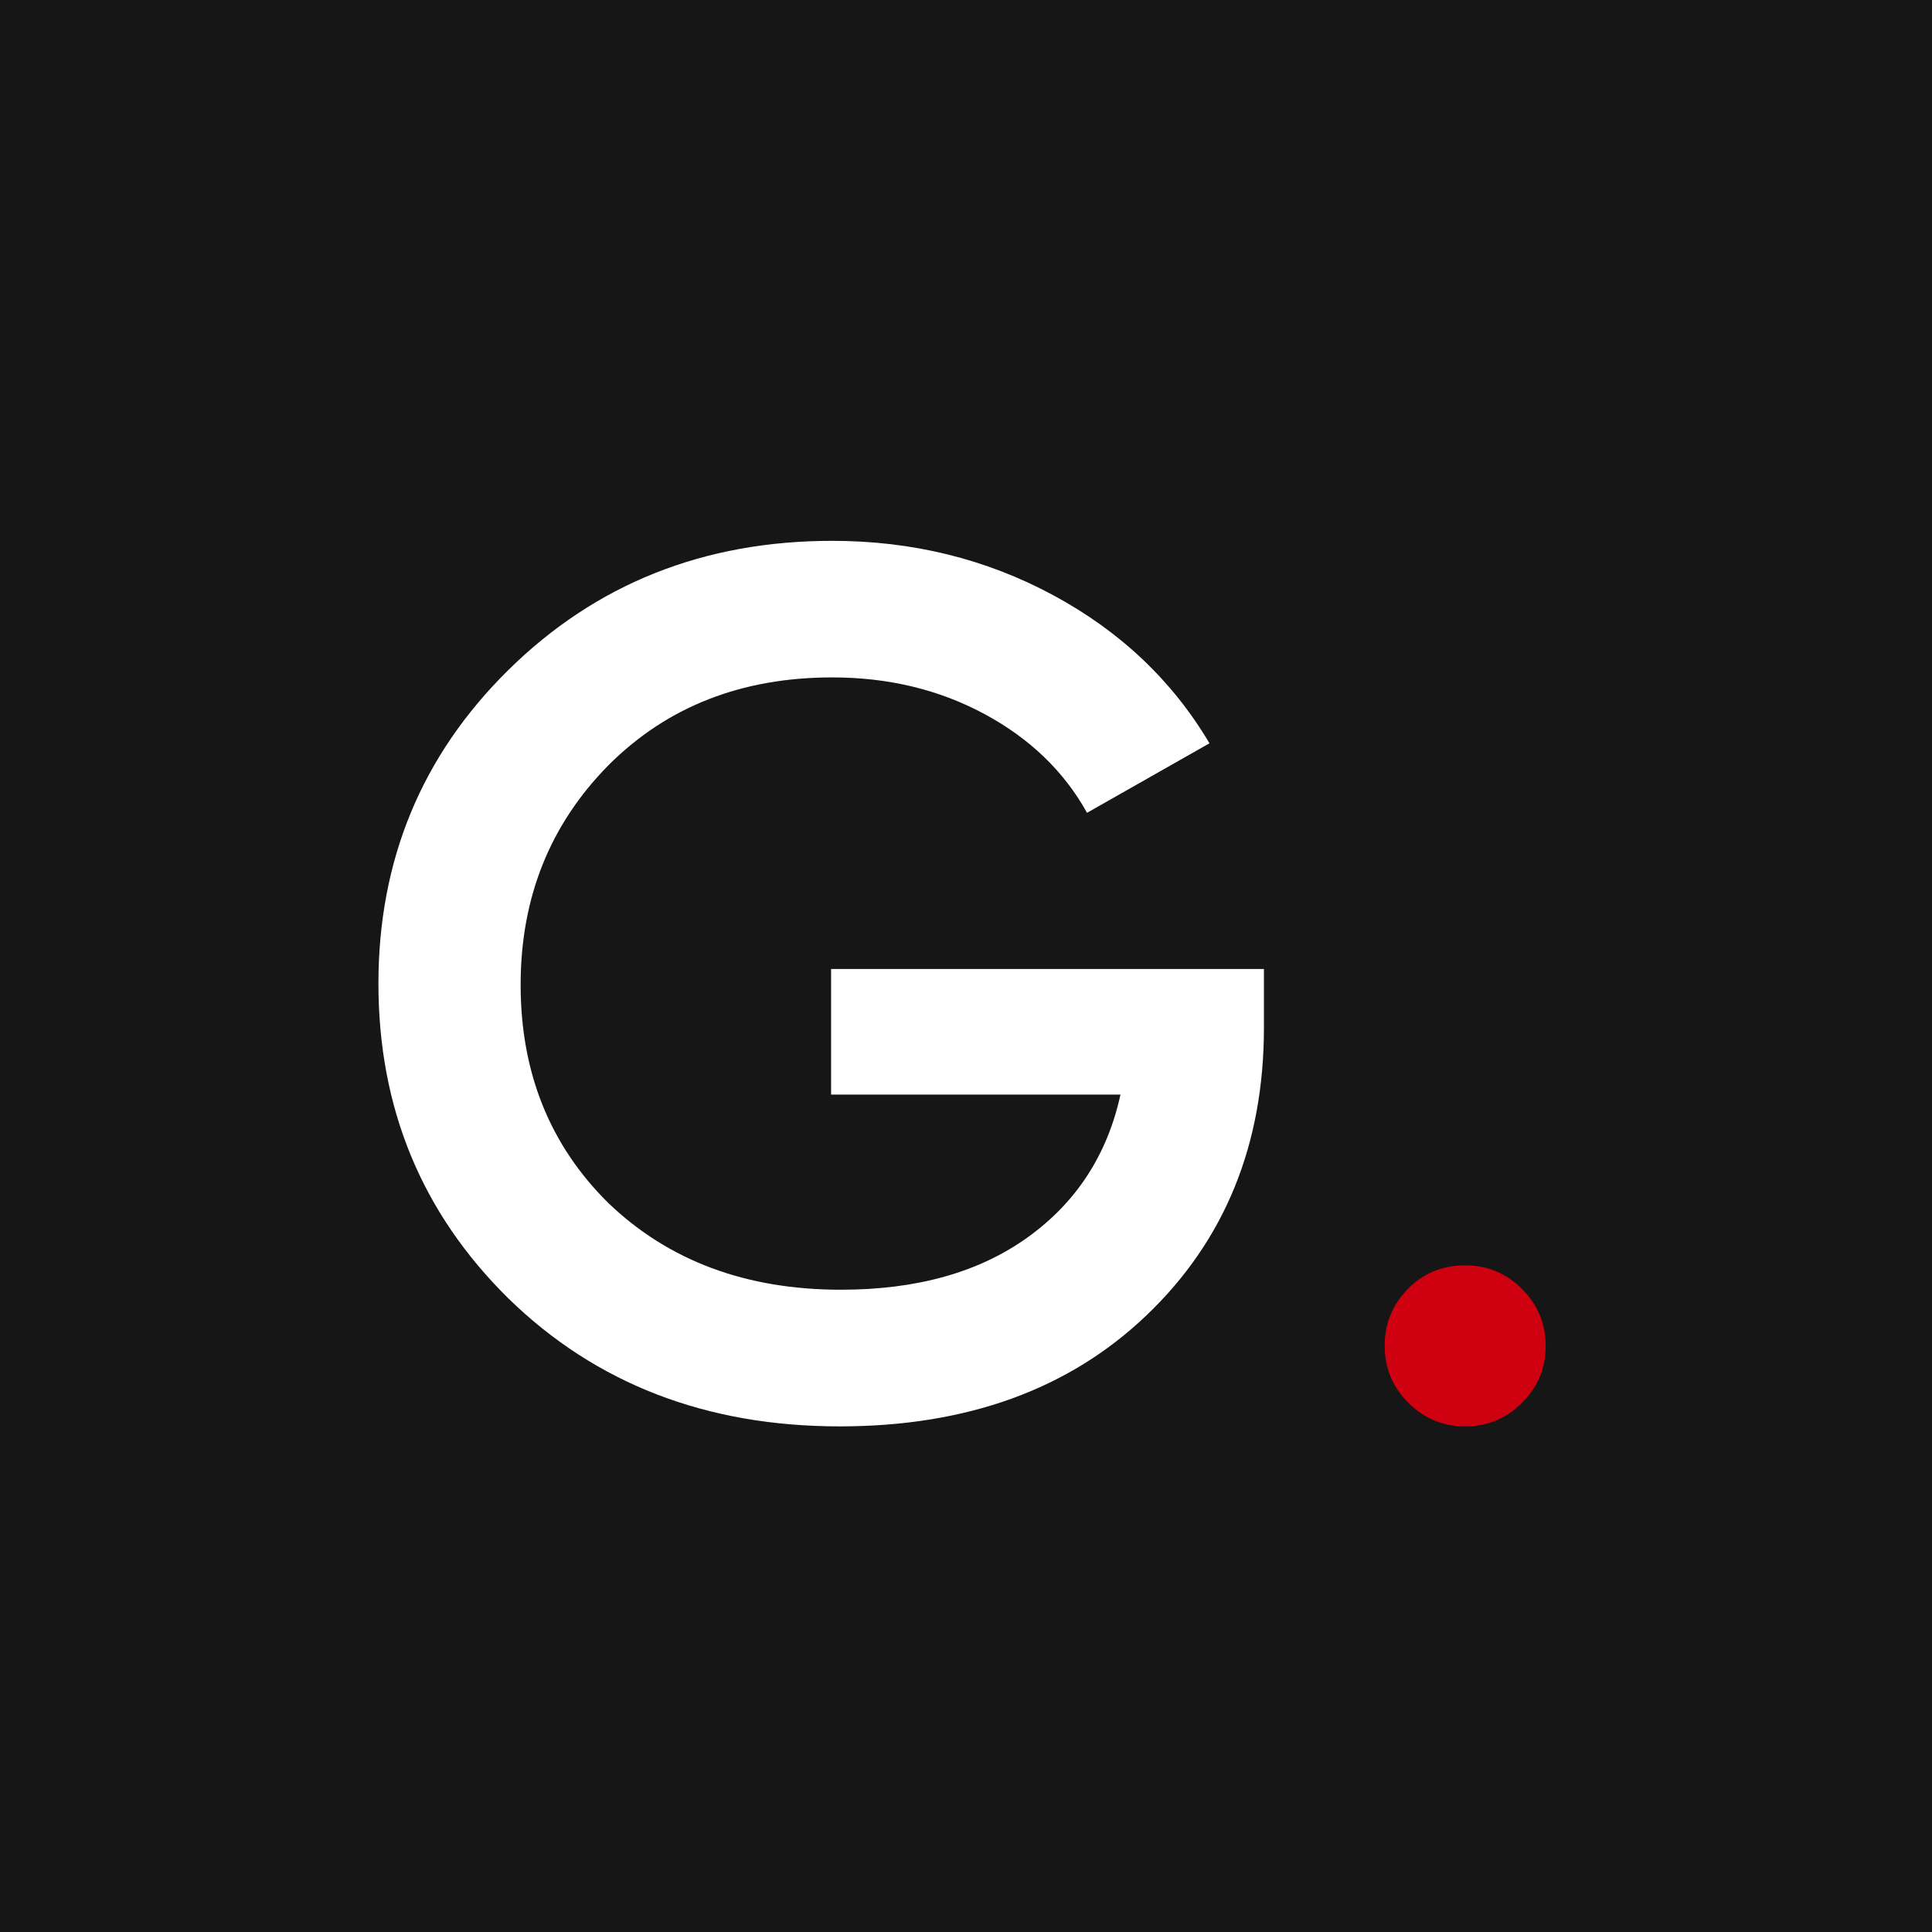
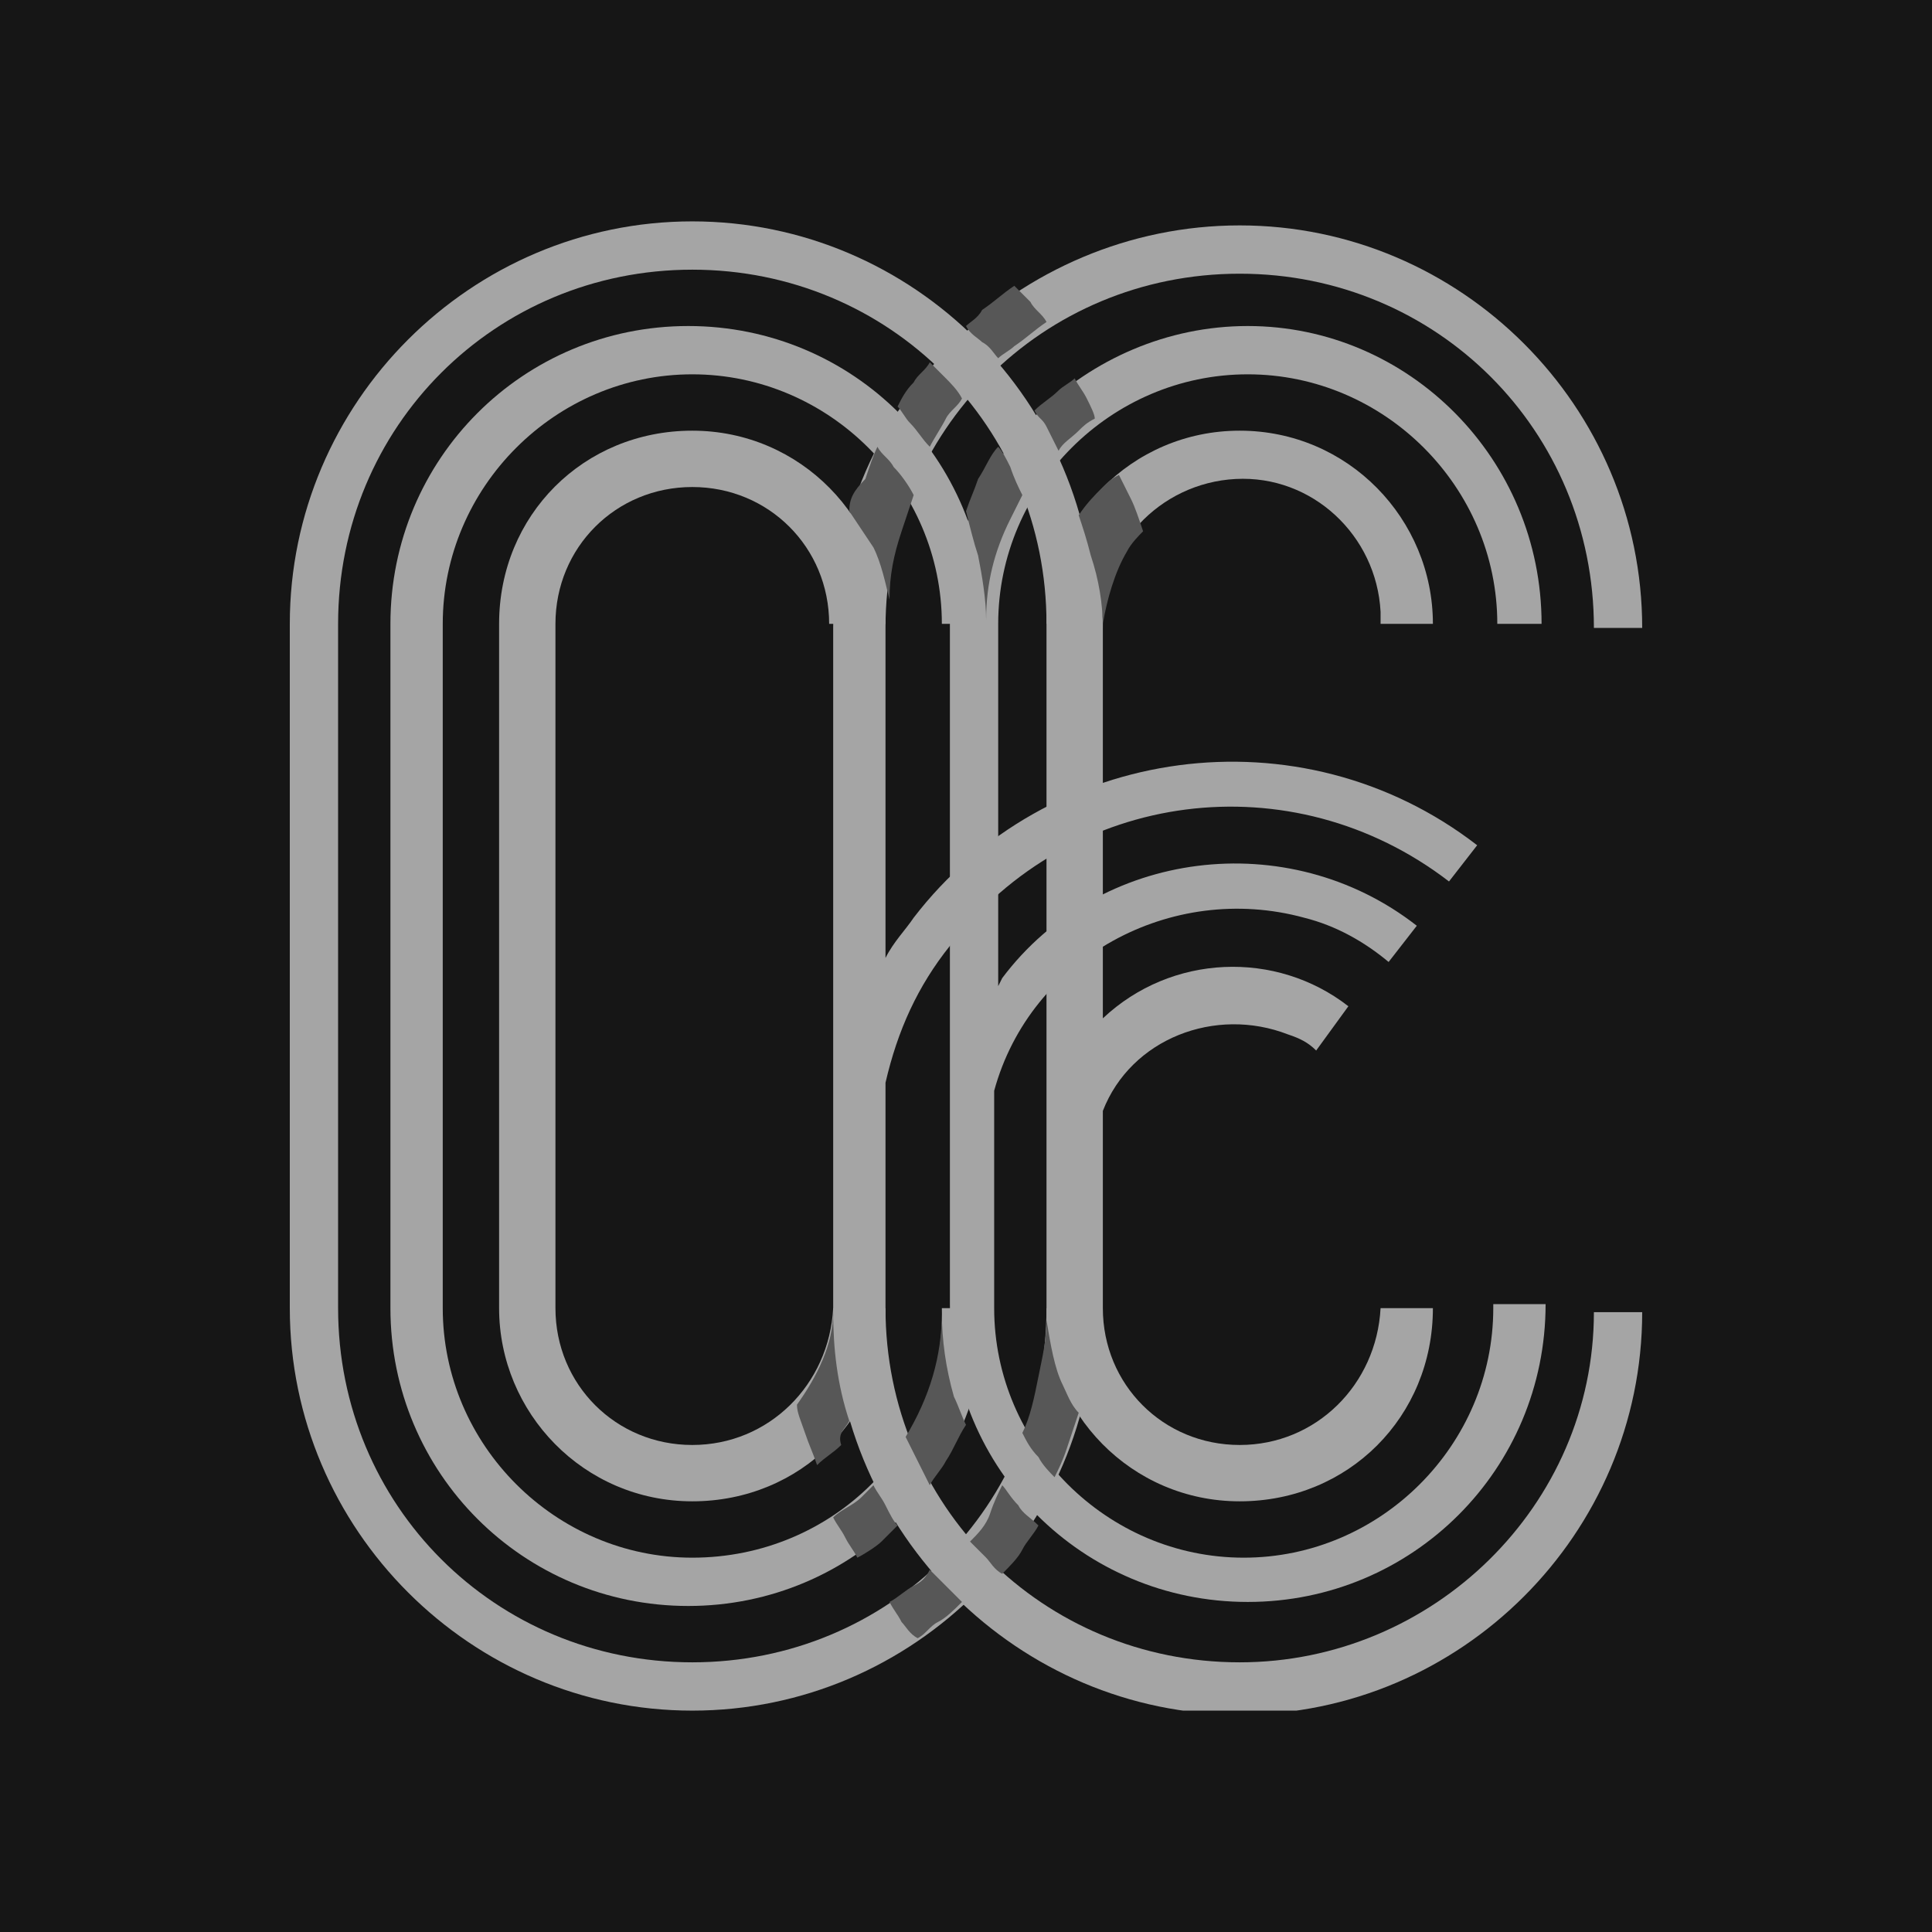
- <svg xmlns="http://www.w3.org/2000/svg" viewBox="0 0 48 48">
-   <defs />
-   <g fill="none" fill-rule="nonzero">
-     <path fill="#161616" d="M0 0h48v48H0z" />
-     <path fill="#FFF" d="M20.863 35.438c3.155 0 5.695-.919 7.62-2.758C30.429 30.822 31.402 28.438 31.402 25.529v-1.455H20.648v3.121h7.19c-.328 1.495-1.096 2.677-2.304 3.545-1.209.869-2.755 1.303-4.64 1.303-2.356 0-4.281-.717-5.777-2.152-1.454-1.434-2.182-3.242-2.182-5.424 0-2.162.727-3.98 2.182-5.455 1.454-1.455 3.308-2.182 5.561-2.182 1.393 0 2.653.303 3.779.909 1.127.606 1.977 1.424 2.55 2.455l3.042-1.727c-.922-1.556-2.217-2.783-3.887-3.682-1.669-.899-3.498-1.348-5.485-1.348-3.196 0-5.879 1.071-8.05 3.212C10.477 18.771 9.402 21.367 9.402 24.438c0 3.091 1.075 5.697 3.226 7.818C14.8 34.377 17.544 35.438 20.863 35.438z" />
-     <path fill="#CF000F" d="M36.402 35.438c.551 0 1.022-.196 1.413-.587.391-.391.587-.862.587-1.413 0-.551-.196-1.022-.587-1.413C37.424 31.634 36.953 31.438 36.402 31.438c-.569 0-1.044.196-1.427.587-.382.391-.573.862-.573 1.413 0 .551.196 1.022.587 1.413.391.391.862.587 1.413.587z" />
+ <svg xmlns="http://www.w3.org/2000/svg" xmlns:xlink="http://www.w3.org/1999/xlink" version="1.1" id="Capa_1" x="0px" y="0px" viewBox="0 0 48 48" style="enable-background:new 0 0 48 48;" xml:space="preserve">
+   <style type="text/css">
+ 	.st0{fill:#161616;}
+ 	.st1{opacity:0.61;}
+ 	.st2{clip-path:url(#SVGID_00000047778310439095470220000013015358014433376163_);}
+ 	.st3{fill:#FFFFFF;}
+ 	.st4{fill:#7F7F7F;}
+ </style>
+   <g>
+     <path class="st0" d="M0,0h48v48H0V0z" />
+     <g id="Capa_2_00000040556325365992926420000011199446328010204830_">
+       <g id="Capa_1-2">
+         <g class="st1">
+           <g>
+             <defs>
+               <rect id="SVGID_1_" x="7.2" y="5.5" width="33.6" height="37" />
+             </defs>
+             <clipPath id="SVGID_00000060001122063775238430000004208766377193725316_">
+               <use xlink:href="#SVGID_1_" style="overflow:visible;" />
+             </clipPath>
+             <g style="clip-path:url(#SVGID_00000060001122063775238430000004208766377193725316_);">
+               <path class="st3" d="M30.8,41.3c-4.9,0-8.8-3.9-8.8-8.8l0,0v-5.6c0.3-1.3,0.8-2.4,1.6-3.4c3-3.9,8.5-4.6,12.4-1.6l0.7-0.9        c-4.4-3.4-10.7-2.5-14,1.8c-0.2,0.3-0.5,0.6-0.7,1v-8.2c0-4.9,3.9-8.8,8.8-8.8s8.8,3.9,8.8,8.8c0,0,0,0,0,0h1.2        c0-5.5-4.5-10-10-10c0,0,0,0,0,0c-5.5,0-10.1,4.5-10.1,10v17c0.1,5.5,4.6,10,10.1,10c5.5,0,10-4.5,10-10h-1.2        C39.6,37.4,35.6,41.3,30.8,41.3" />
+               <path class="st3" d="M30.8,35.9c-1.9,0-3.4-1.5-3.4-3.4c0,0,0,0,0,0v-4.9c0.7-1.8,2.8-2.6,4.6-1.9c0.3,0.1,0.5,0.2,0.7,0.4        l0.8-1.1c-1.8-1.4-4.4-1.3-6.1,0.3v-9.8c-0.1-1.9,1.4-3.5,3.3-3.6c1.9-0.1,3.5,1.4,3.6,3.3c0,0.1,0,0.2,0,0.3h1.3        c0-2.6-2.1-4.8-4.8-4.8S26,12.9,26,15.5v17c0,2.6,2.1,4.8,4.8,4.8s4.8-2.1,4.8-4.8h-1.3C34.2,34.4,32.7,35.9,30.8,35.9        C30.8,35.9,30.8,35.9,30.8,35.9" />
+               <path class="st3" d="M37.1,32.5c0,3.4-2.8,6.2-6.2,6.2c-3.4,0-6.2-2.8-6.2-6.2l0,0v-5.4c0.9-3.3,4.4-5.2,7.7-4.3        c0.8,0.2,1.5,0.6,2.1,1.1l0.7-0.9c-3.2-2.5-7.9-1.9-10.3,1.3l-0.1,0.2v-9c0-3.4,2.8-6.2,6.2-6.2c3.4,0,6.2,2.8,6.2,6.2        c0,0,0,0,0,0h1.1c0-4.1-3.3-7.4-7.3-7.4s-7.4,3.3-7.4,7.3c0,0,0,0,0,0l0,0v17c0,4.1,3.3,7.4,7.4,7.4c4.1,0,7.4-3.3,7.4-7.4        H37.1z" />
+               <path class="st3" d="M17.2,38.7c-3.4,0-6.2-2.8-6.2-6.2c0,0,0,0,0,0v-17c0-3.4,2.8-6.2,6.2-6.2c3.4,0,6.2,2.8,6.2,6.2        c0,0,0,0,0,0h1.1c0-4.1-3.3-7.4-7.4-7.4c-4.1,0-7.4,3.3-7.4,7.4c0,0,0,0,0,0v17c0,4.1,3.3,7.4,7.4,7.4c4.1,0,7.4-3.3,7.4-7.4        h-1.1C23.5,35.9,20.7,38.7,17.2,38.7C17.2,38.7,17.2,38.7,17.2,38.7" />
+               <path class="st3" d="M17.2,35.9c-1.9,0-3.4-1.5-3.4-3.4c0,0,0,0,0,0v-17c0-1.9,1.5-3.4,3.4-3.4c1.9,0,3.4,1.5,3.4,3.4        c0,0,0,0,0,0H22c0-2.6-2.1-4.8-4.8-4.8s-4.8,2.1-4.8,4.8v17c0,2.6,2.1,4.8,4.8,4.8s4.8-2.1,4.8-4.8h-1.3        C20.6,34.4,19.1,35.9,17.2,35.9C17.2,35.9,17.2,35.9,17.2,35.9" />
+               <path class="st3" d="M17.2,41.3c-4.9,0-8.8-3.9-8.8-8.8v-17c0-4.9,3.9-8.8,8.8-8.8s8.8,3.9,8.8,8.8h1.2c0-5.5-4.5-10-10-10        s-10,4.5-10,10v17c0,5.5,4.5,10,10,10c5.5,0,10-4.5,10-10c0,0,0,0,0,0H26C26,37.4,22.1,41.3,17.2,41.3" />
+               <path class="st4" d="M21.1,12.7c0.2,0.3,0.4,0.6,0.6,0.9c0.2,0.4,0.3,0.9,0.4,1.3c0-0.6,0.1-1.1,0.3-1.7        c0.1-0.3,0.2-0.6,0.3-0.9c-0.1-0.2-0.3-0.5-0.5-0.7c-0.1-0.2-0.3-0.3-0.4-0.5c-0.1,0.2-0.2,0.5-0.3,0.8        C21.2,12.2,21.1,12.4,21.1,12.7" />
+               <path class="st4" d="M22.3,10.1c0.1-0.2,0.2-0.4,0.4-0.6C22.8,9.3,23,9.2,23.1,9c0.1,0.1,0.3,0.3,0.4,0.4s0.3,0.3,0.4,0.5        c-0.1,0.2-0.3,0.3-0.4,0.5s-0.3,0.5-0.4,0.7c-0.2-0.2-0.3-0.4-0.5-0.6C22.5,10.4,22.4,10.2,22.3,10.1" />
+               <path class="st4" d="M24,8.1c0.1-0.1,0.3-0.2,0.4-0.4c0.3-0.2,0.5-0.4,0.8-0.6c0.1,0.1,0.3,0.3,0.4,0.4        c0.1,0.2,0.3,0.3,0.4,0.5c-0.3,0.2-0.5,0.4-0.8,0.6c-0.1,0.1-0.3,0.2-0.4,0.3c-0.1-0.1-0.2-0.3-0.4-0.4        C24.3,8.4,24.1,8.3,24,8.1" />
+               <path class="st4" d="M24,12.7c0.1,0.4,0.2,0.8,0.3,1.1c0.1,0.5,0.2,1.1,0.2,1.6c0-0.9,0.2-1.7,0.6-2.5        c0.1-0.2,0.2-0.4,0.3-0.6c-0.1-0.2-0.2-0.4-0.3-0.7c-0.1-0.2-0.2-0.4-0.3-0.5c-0.2,0.2-0.3,0.5-0.5,0.8        C24.2,12.2,24.1,12.4,24,12.7" />
+               <path class="st4" d="M25.7,10.2c0.2-0.2,0.4-0.3,0.6-0.5c0.1-0.1,0.3-0.2,0.4-0.3c0.1,0.2,0.2,0.3,0.3,0.5        c0.1,0.2,0.2,0.4,0.2,0.5c-0.2,0.1-0.3,0.2-0.4,0.3c-0.2,0.2-0.4,0.3-0.5,0.5c-0.1-0.2-0.2-0.4-0.3-0.6S25.8,10.4,25.7,10.2" />
+               <path class="st4" d="M26.8,12.8c0.2-0.3,0.4-0.5,0.6-0.7c0.1-0.1,0.2-0.2,0.4-0.3c0.1,0.2,0.2,0.4,0.3,0.6        c0.1,0.2,0.2,0.5,0.3,0.8c-0.1,0.1-0.3,0.3-0.4,0.5c-0.3,0.5-0.5,1.2-0.6,1.8c0,0.1,0,0.2,0,0.1c0-0.6-0.1-1.2-0.3-1.8        C27,13.4,26.9,13.1,26.8,12.8" />
+               <path class="st4" d="M21.1,35.3c-0.3-0.9-0.4-1.8-0.4-2.7c0,0.8-0.4,1.6-0.9,2.3c0,0.2,0.1,0.4,0.2,0.7s0.2,0.5,0.3,0.8        c0.2-0.2,0.4-0.3,0.6-0.5C20.8,35.6,21,35.5,21.1,35.3" />
+               <path class="st4" d="M21.7,36.9c0.1,0.2,0.2,0.3,0.3,0.5s0.2,0.4,0.3,0.5c-0.1,0.1-0.3,0.3-0.4,0.4s-0.4,0.3-0.6,0.4        c-0.1-0.2-0.2-0.3-0.3-0.5c-0.1-0.2-0.2-0.3-0.3-0.5c0.2-0.2,0.5-0.3,0.7-0.5C21.5,37.1,21.6,37,21.7,36.9" />
+               <path class="st4" d="M23.1,39c0.1,0.1,0.3,0.3,0.4,0.4c0.1,0.1,0.3,0.3,0.4,0.4c-0.2,0.2-0.4,0.4-0.6,0.5        c-0.2,0.1-0.3,0.3-0.5,0.4c-0.2-0.1-0.3-0.3-0.4-0.4c-0.1-0.2-0.2-0.3-0.3-0.5c0.2-0.1,0.4-0.3,0.6-0.4        C22.9,39.3,23,39.2,23.1,39" />
+               <path class="st4" d="M23.4,32.6c0,1.1-0.3,2.1-0.9,3.1c0.1,0.2,0.2,0.4,0.3,0.6c0.1,0.2,0.2,0.4,0.3,0.6        c0.1-0.2,0.3-0.4,0.4-0.6c0.2-0.3,0.3-0.6,0.5-0.9c-0.1-0.2-0.2-0.5-0.3-0.7C23.5,34,23.4,33.3,23.4,32.6" />
+               <path class="st4" d="M26,32.8c0,0.5-0.1,0.9-0.2,1.4c-0.1,0.5-0.2,1-0.4,1.4c0.1,0.2,0.2,0.4,0.4,0.6c0.1,0.2,0.3,0.4,0.4,0.5        c0.1-0.2,0.2-0.4,0.3-0.7c0.1-0.3,0.2-0.6,0.3-0.9c-0.2-0.2-0.3-0.5-0.4-0.7C26.2,34,26.1,33.4,26,32.8" />
+               <path class="st4" d="M24.9,36.9c0.1,0.1,0.2,0.3,0.4,0.5c0.1,0.2,0.3,0.3,0.5,0.5c-0.1,0.2-0.3,0.4-0.4,0.6        c-0.1,0.2-0.3,0.4-0.5,0.6c-0.2-0.1-0.3-0.3-0.4-0.4c-0.1-0.1-0.3-0.3-0.4-0.4c0.2-0.2,0.4-0.4,0.5-0.7        C24.7,37.3,24.8,37.1,24.9,36.9" />
+             </g>
+           </g>
+         </g>
+       </g>
+     </g>
  </g>
</svg>
